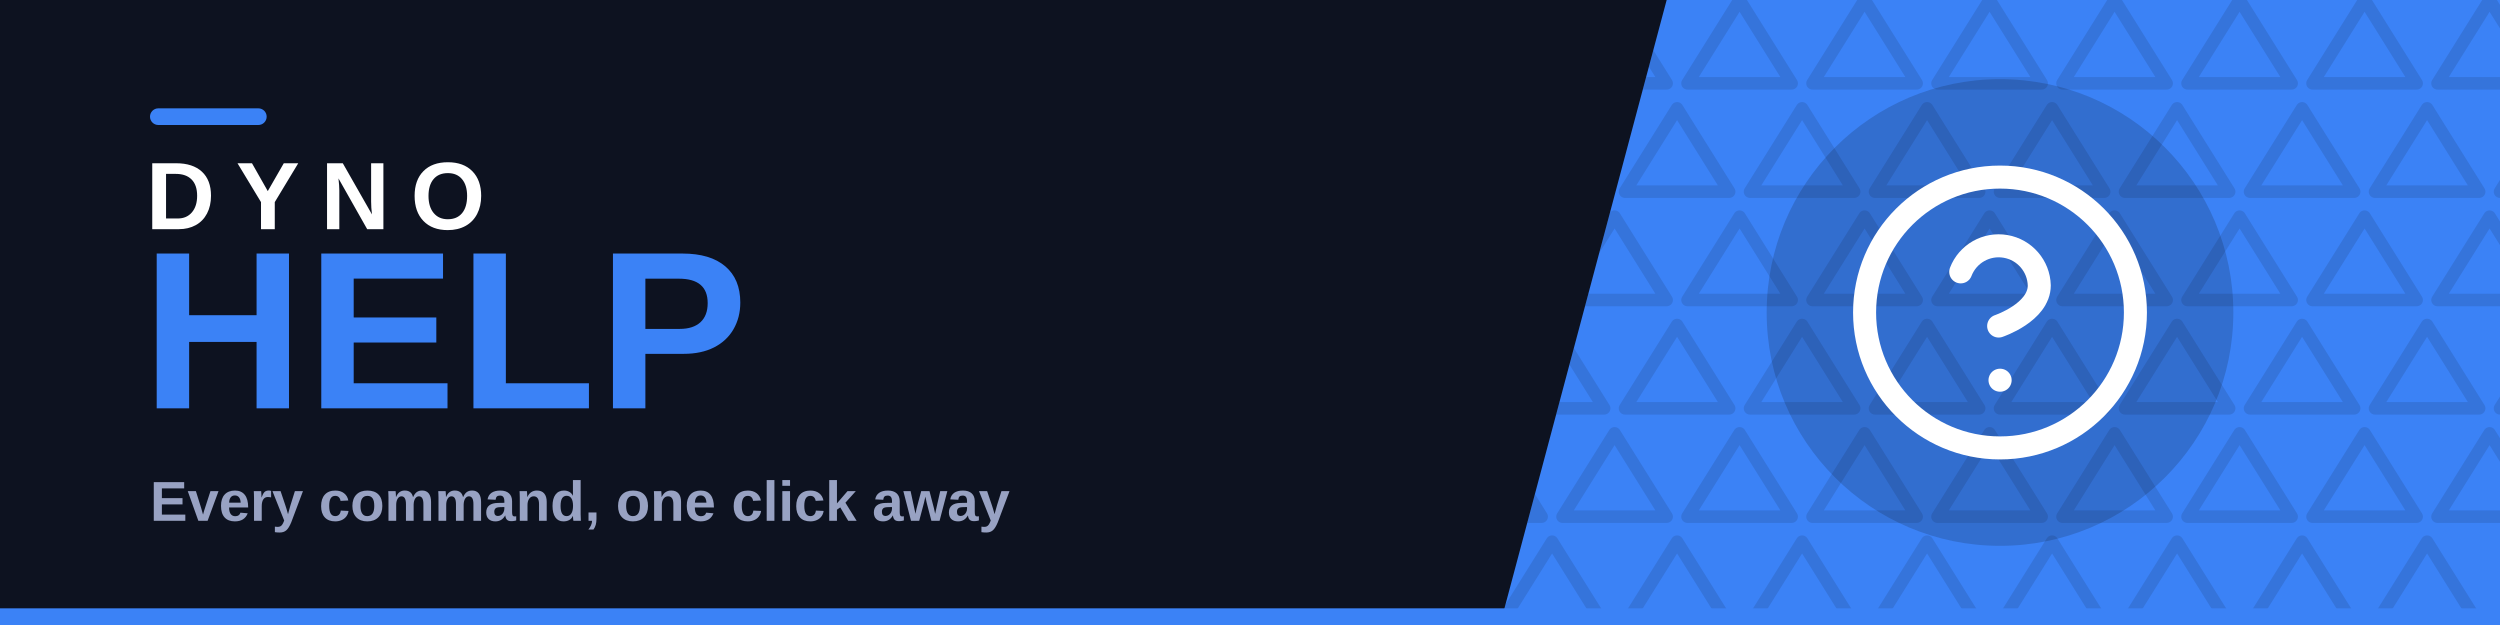
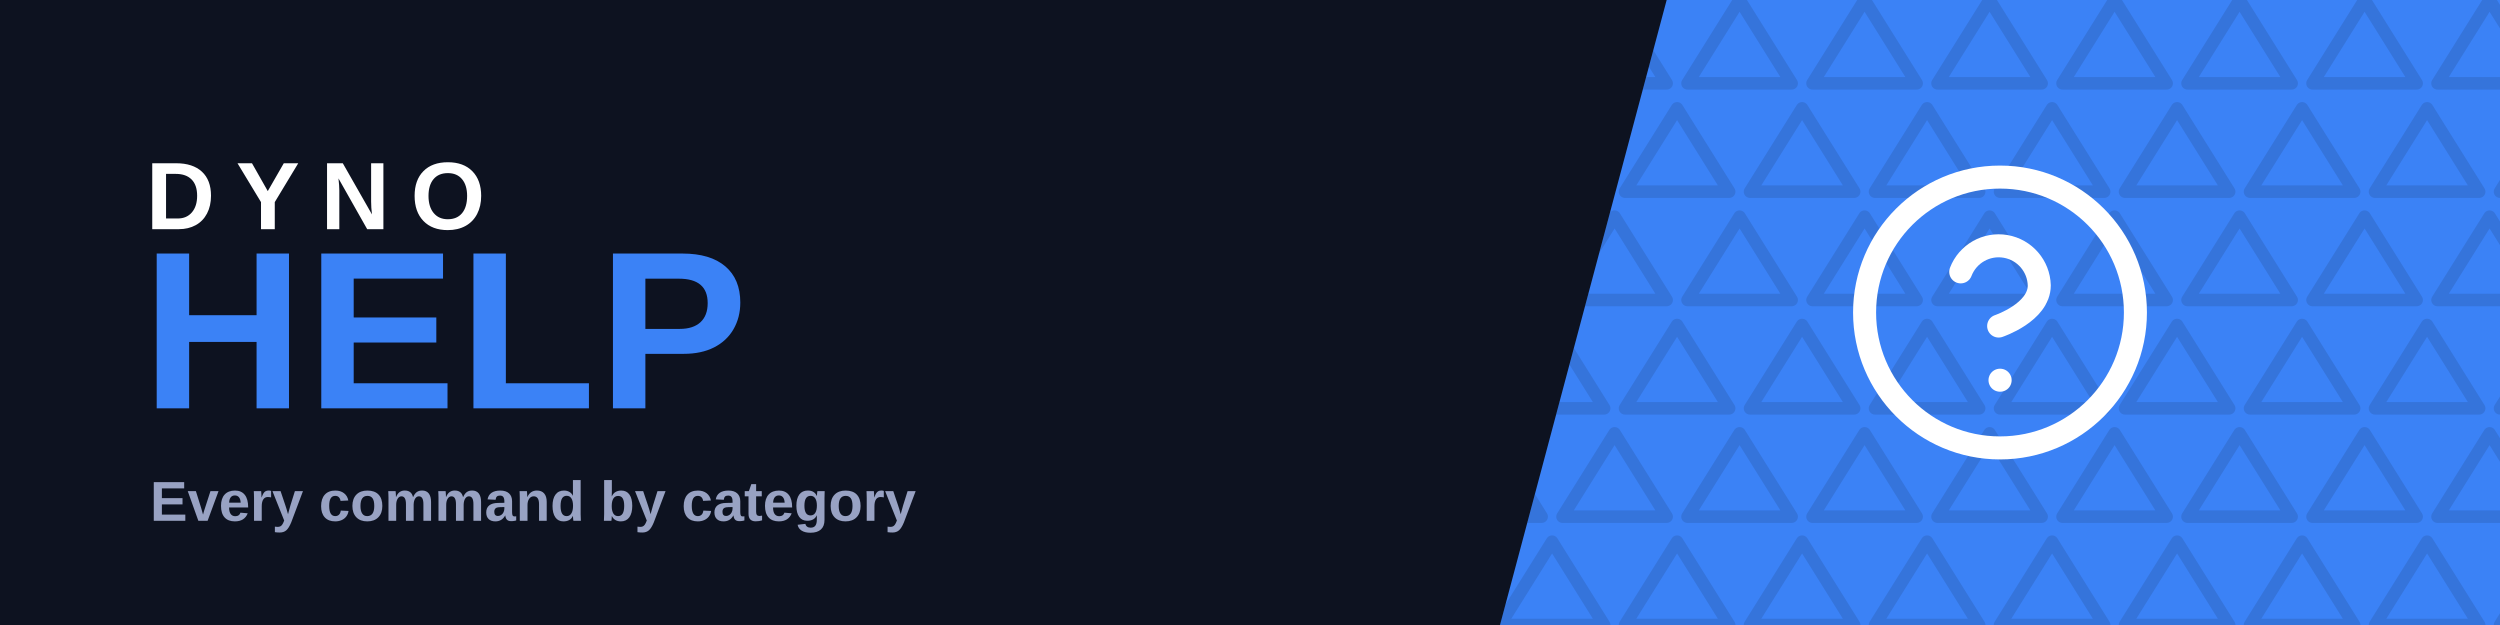
<svg xmlns="http://www.w3.org/2000/svg" width="1200" height="300" viewBox="0 0 1200 300">
  <defs>
    <clipPath id="slab">
      <path d="M800 0H1200V300H720Z" />
    </clipPath>
  </defs>
  <rect width="1200" height="300" fill="#0d1220" />
  <path d="M800 0H1200V300H720Z" fill="#3b82f6" />
  <g clip-path="url(#slab)">
    <g fill="none" stroke="#000" stroke-width="6" stroke-linejoin="round" opacity=".11">
      <path d="M690 40l25 -40 25 40z" />
      <path d="M750 40l25 -40 25 40z" />
      <path d="M810 40l25 -40 25 40z" />
      <path d="M870 40l25 -40 25 40z" />
      <path d="M930 40l25 -40 25 40z" />
      <path d="M990 40l25 -40 25 40z" />
      <path d="M1050 40l25 -40 25 40z" />
      <path d="M1110 40l25 -40 25 40z" />
      <path d="M1170 40l25 -40 25 40z" />
      <path d="M720 92l25 -40 25 40z" />
      <path d="M780 92l25 -40 25 40z" />
      <path d="M840 92l25 -40 25 40z" />
      <path d="M900 92l25 -40 25 40z" />
      <path d="M960 92l25 -40 25 40z" />
      <path d="M1020 92l25 -40 25 40z" />
      <path d="M1080 92l25 -40 25 40z" />
      <path d="M1140 92l25 -40 25 40z" />
      <path d="M1200 92l25 -40 25 40z" />
      <path d="M690 144l25 -40 25 40z" />
      <path d="M750 144l25 -40 25 40z" />
      <path d="M810 144l25 -40 25 40z" />
      <path d="M870 144l25 -40 25 40z" />
      <path d="M930 144l25 -40 25 40z" />
      <path d="M990 144l25 -40 25 40z" />
      <path d="M1050 144l25 -40 25 40z" />
      <path d="M1110 144l25 -40 25 40z" />
      <path d="M1170 144l25 -40 25 40z" />
      <path d="M720 196l25 -40 25 40z" />
      <path d="M780 196l25 -40 25 40z" />
      <path d="M840 196l25 -40 25 40z" />
      <path d="M900 196l25 -40 25 40z" />
      <path d="M960 196l25 -40 25 40z" />
      <path d="M1020 196l25 -40 25 40z" />
      <path d="M1080 196l25 -40 25 40z" />
      <path d="M1140 196l25 -40 25 40z" />
      <path d="M1200 196l25 -40 25 40z" />
      <path d="M690 248l25 -40 25 40z" />
      <path d="M750 248l25 -40 25 40z" />
      <path d="M810 248l25 -40 25 40z" />
      <path d="M870 248l25 -40 25 40z" />
      <path d="M930 248l25 -40 25 40z" />
      <path d="M990 248l25 -40 25 40z" />
      <path d="M1050 248l25 -40 25 40z" />
      <path d="M1110 248l25 -40 25 40z" />
      <path d="M1170 248l25 -40 25 40z" />
      <path d="M720 300l25 -40 25 40z" />
      <path d="M780 300l25 -40 25 40z" />
      <path d="M840 300l25 -40 25 40z" />
      <path d="M900 300l25 -40 25 40z" />
      <path d="M960 300l25 -40 25 40z" />
      <path d="M1020 300l25 -40 25 40z" />
      <path d="M1080 300l25 -40 25 40z" />
      <path d="M1140 300l25 -40 25 40z" />
      <path d="M1200 300l25 -40 25 40z" />
      <path d="M690 352l25 -40 25 40z" />
      <path d="M750 352l25 -40 25 40z" />
      <path d="M810 352l25 -40 25 40z" />
      <path d="M870 352l25 -40 25 40z" />
      <path d="M930 352l25 -40 25 40z" />
      <path d="M990 352l25 -40 25 40z" />
      <path d="M1050 352l25 -40 25 40z" />
      <path d="M1110 352l25 -40 25 40z" />
      <path d="M1170 352l25 -40 25 40z" />
    </g>
  </g>
-   <circle cx="960" cy="150" r="112" fill="#000" opacity=".16" />
  <g transform="translate(882 72) scale(6.5)" fill="none" stroke="#fff" stroke-width="1.7" stroke-linecap="round" stroke-linejoin="round">
    <circle cx="12" cy="12" r="10" />
    <path d="M9.1 9a3 3 0 0 1 5.8 1c0 2-3 3-3 3M12 17h.01" />
  </g>
-   <rect x="72" y="52" width="56" height="8" rx="4" fill="#3b82f6" />
  <text x="70" y="110" font-family="'Segoe UI Black', 'Segoe UI', Arial, sans-serif" font-weight="900" font-size="46" letter-spacing="10" fill="#ffffff">DYNO</text>
  <text x="68" y="196" font-family="'Segoe UI Black', 'Segoe UI', Arial, sans-serif" font-weight="900" font-size="108" letter-spacing="1" fill="#3b82f6">HELP</text>
-   <text x="72" y="250" font-family="'Segoe UI', Arial, sans-serif" font-weight="600" font-size="27" fill="#98a2c3">Every command, one click away</text>
-   <rect x="0" y="292" width="1200" height="8" fill="#3b82f6" />
+   <text x="72" y="250" font-family="'Segoe UI', Arial, sans-serif" font-weight="600" font-size="27" fill="#98a2c3">Every command by category</text>
</svg>
